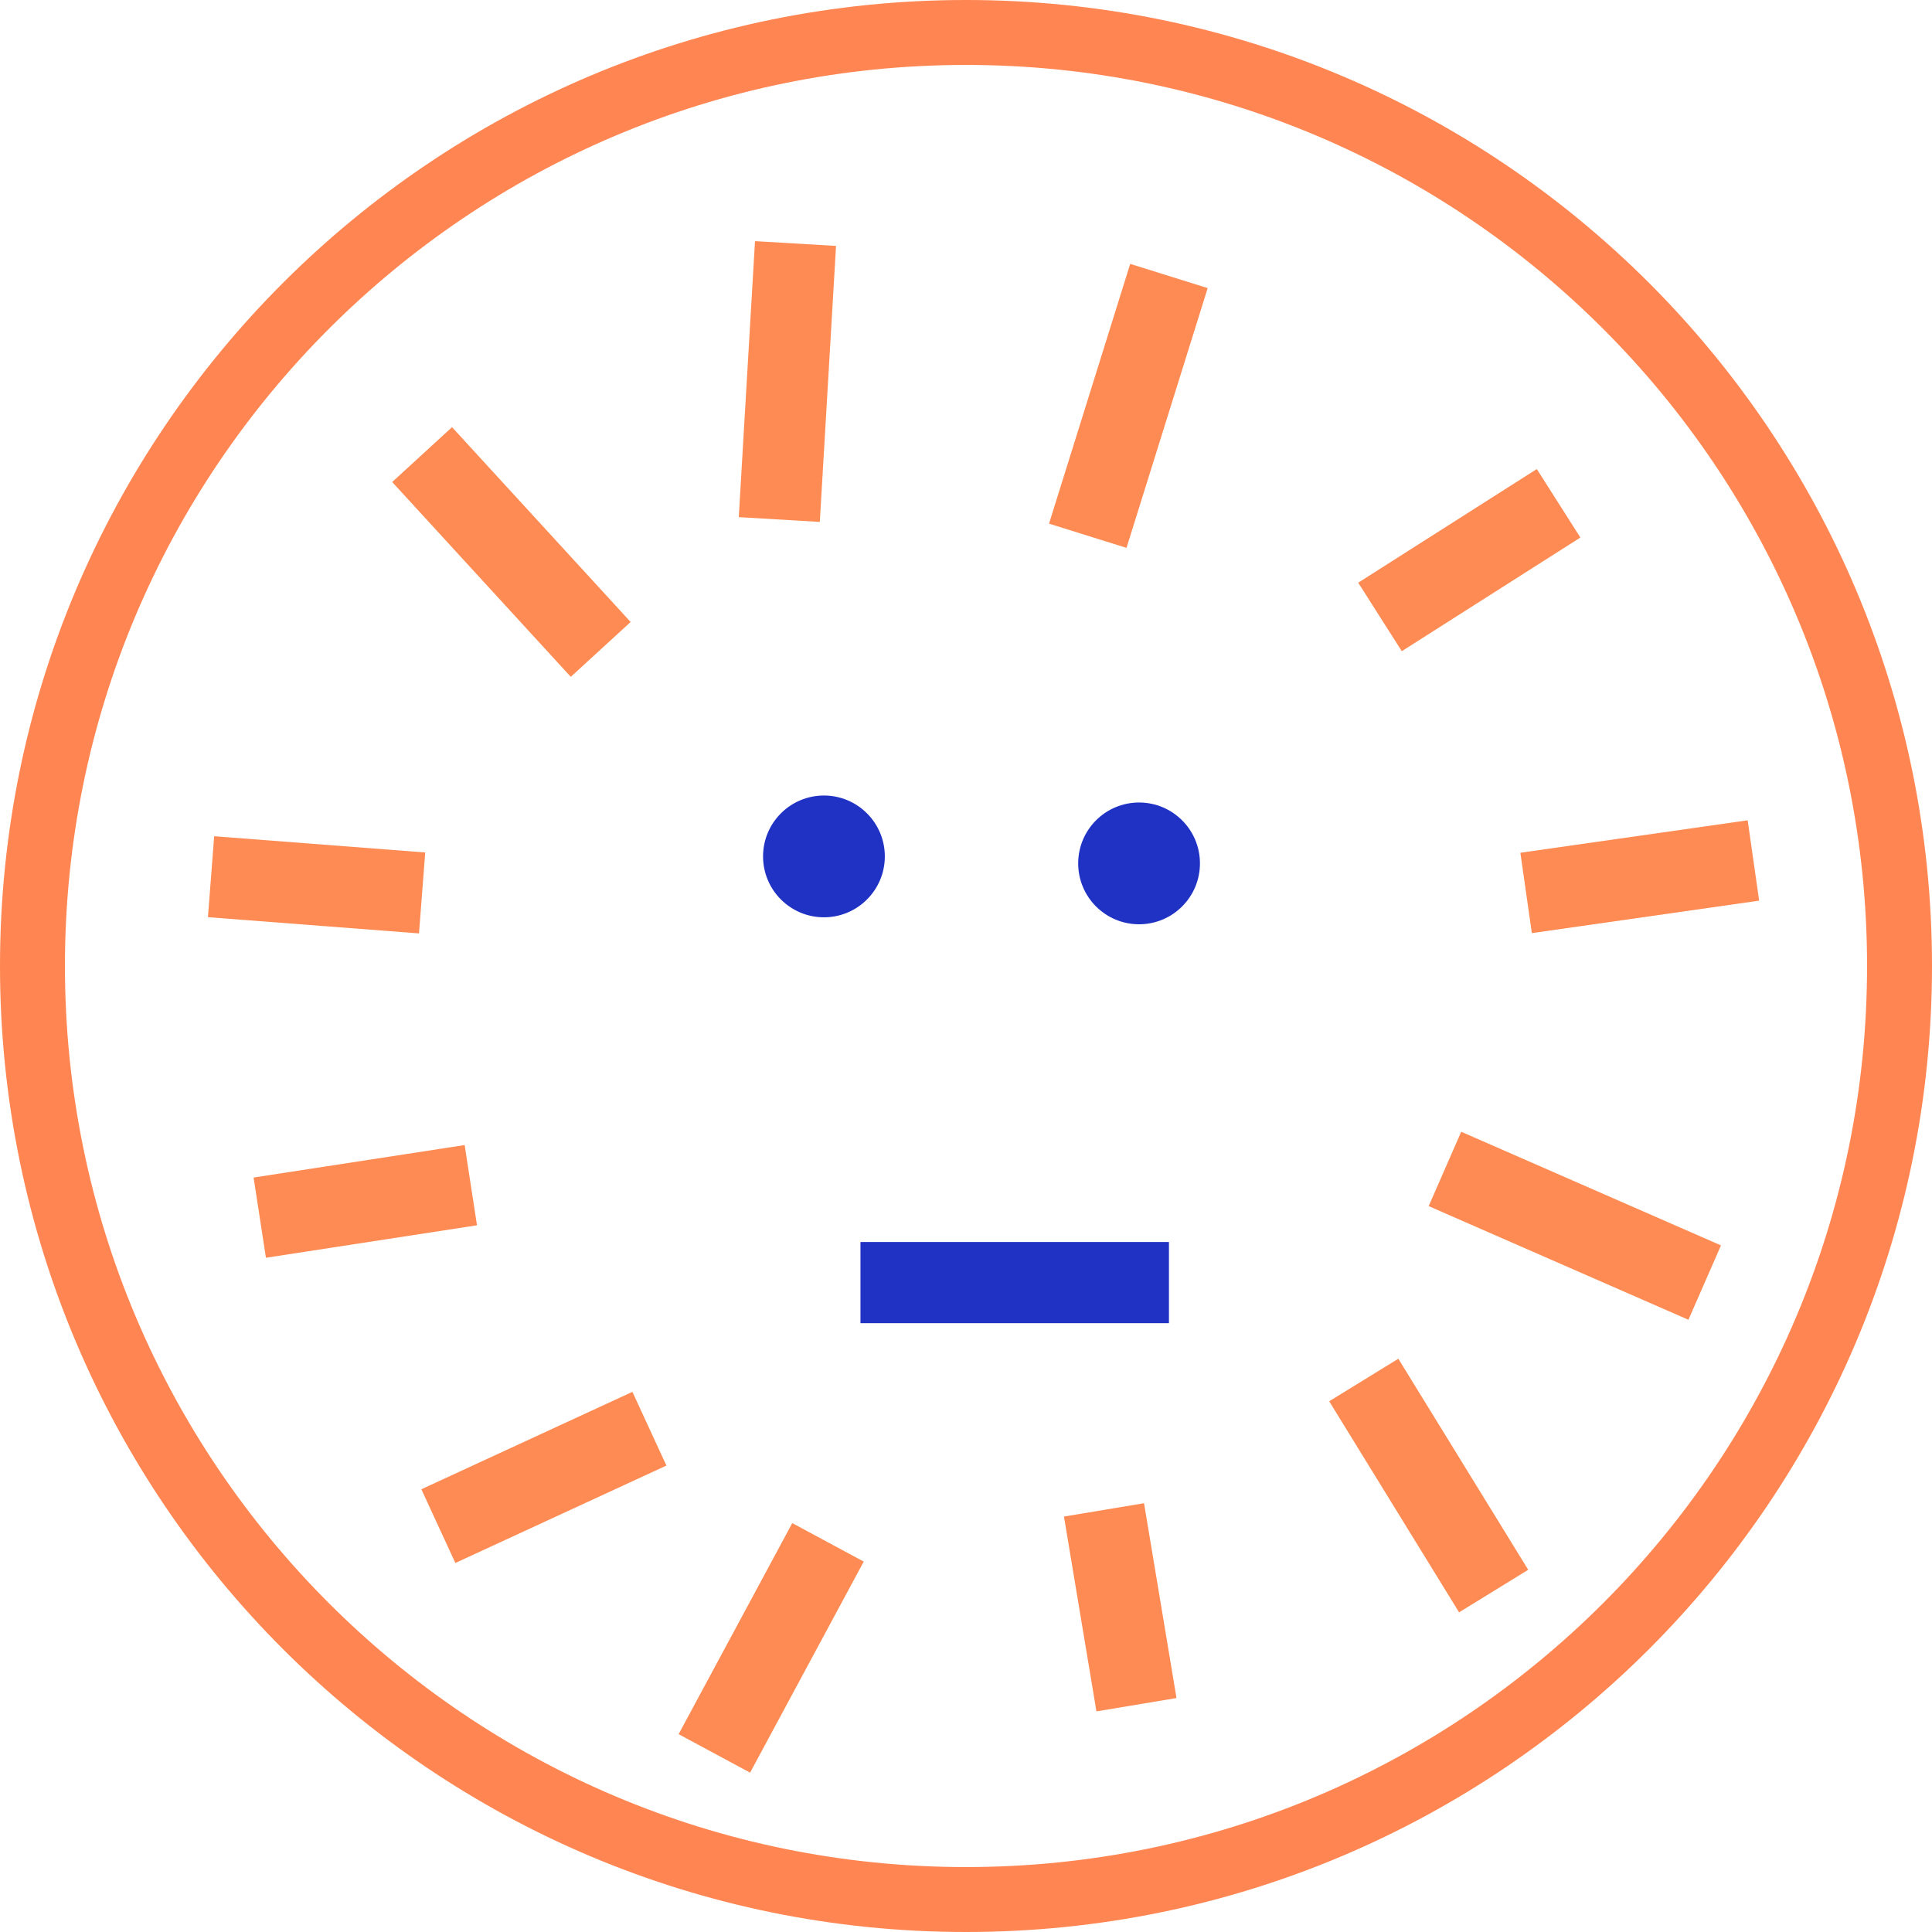
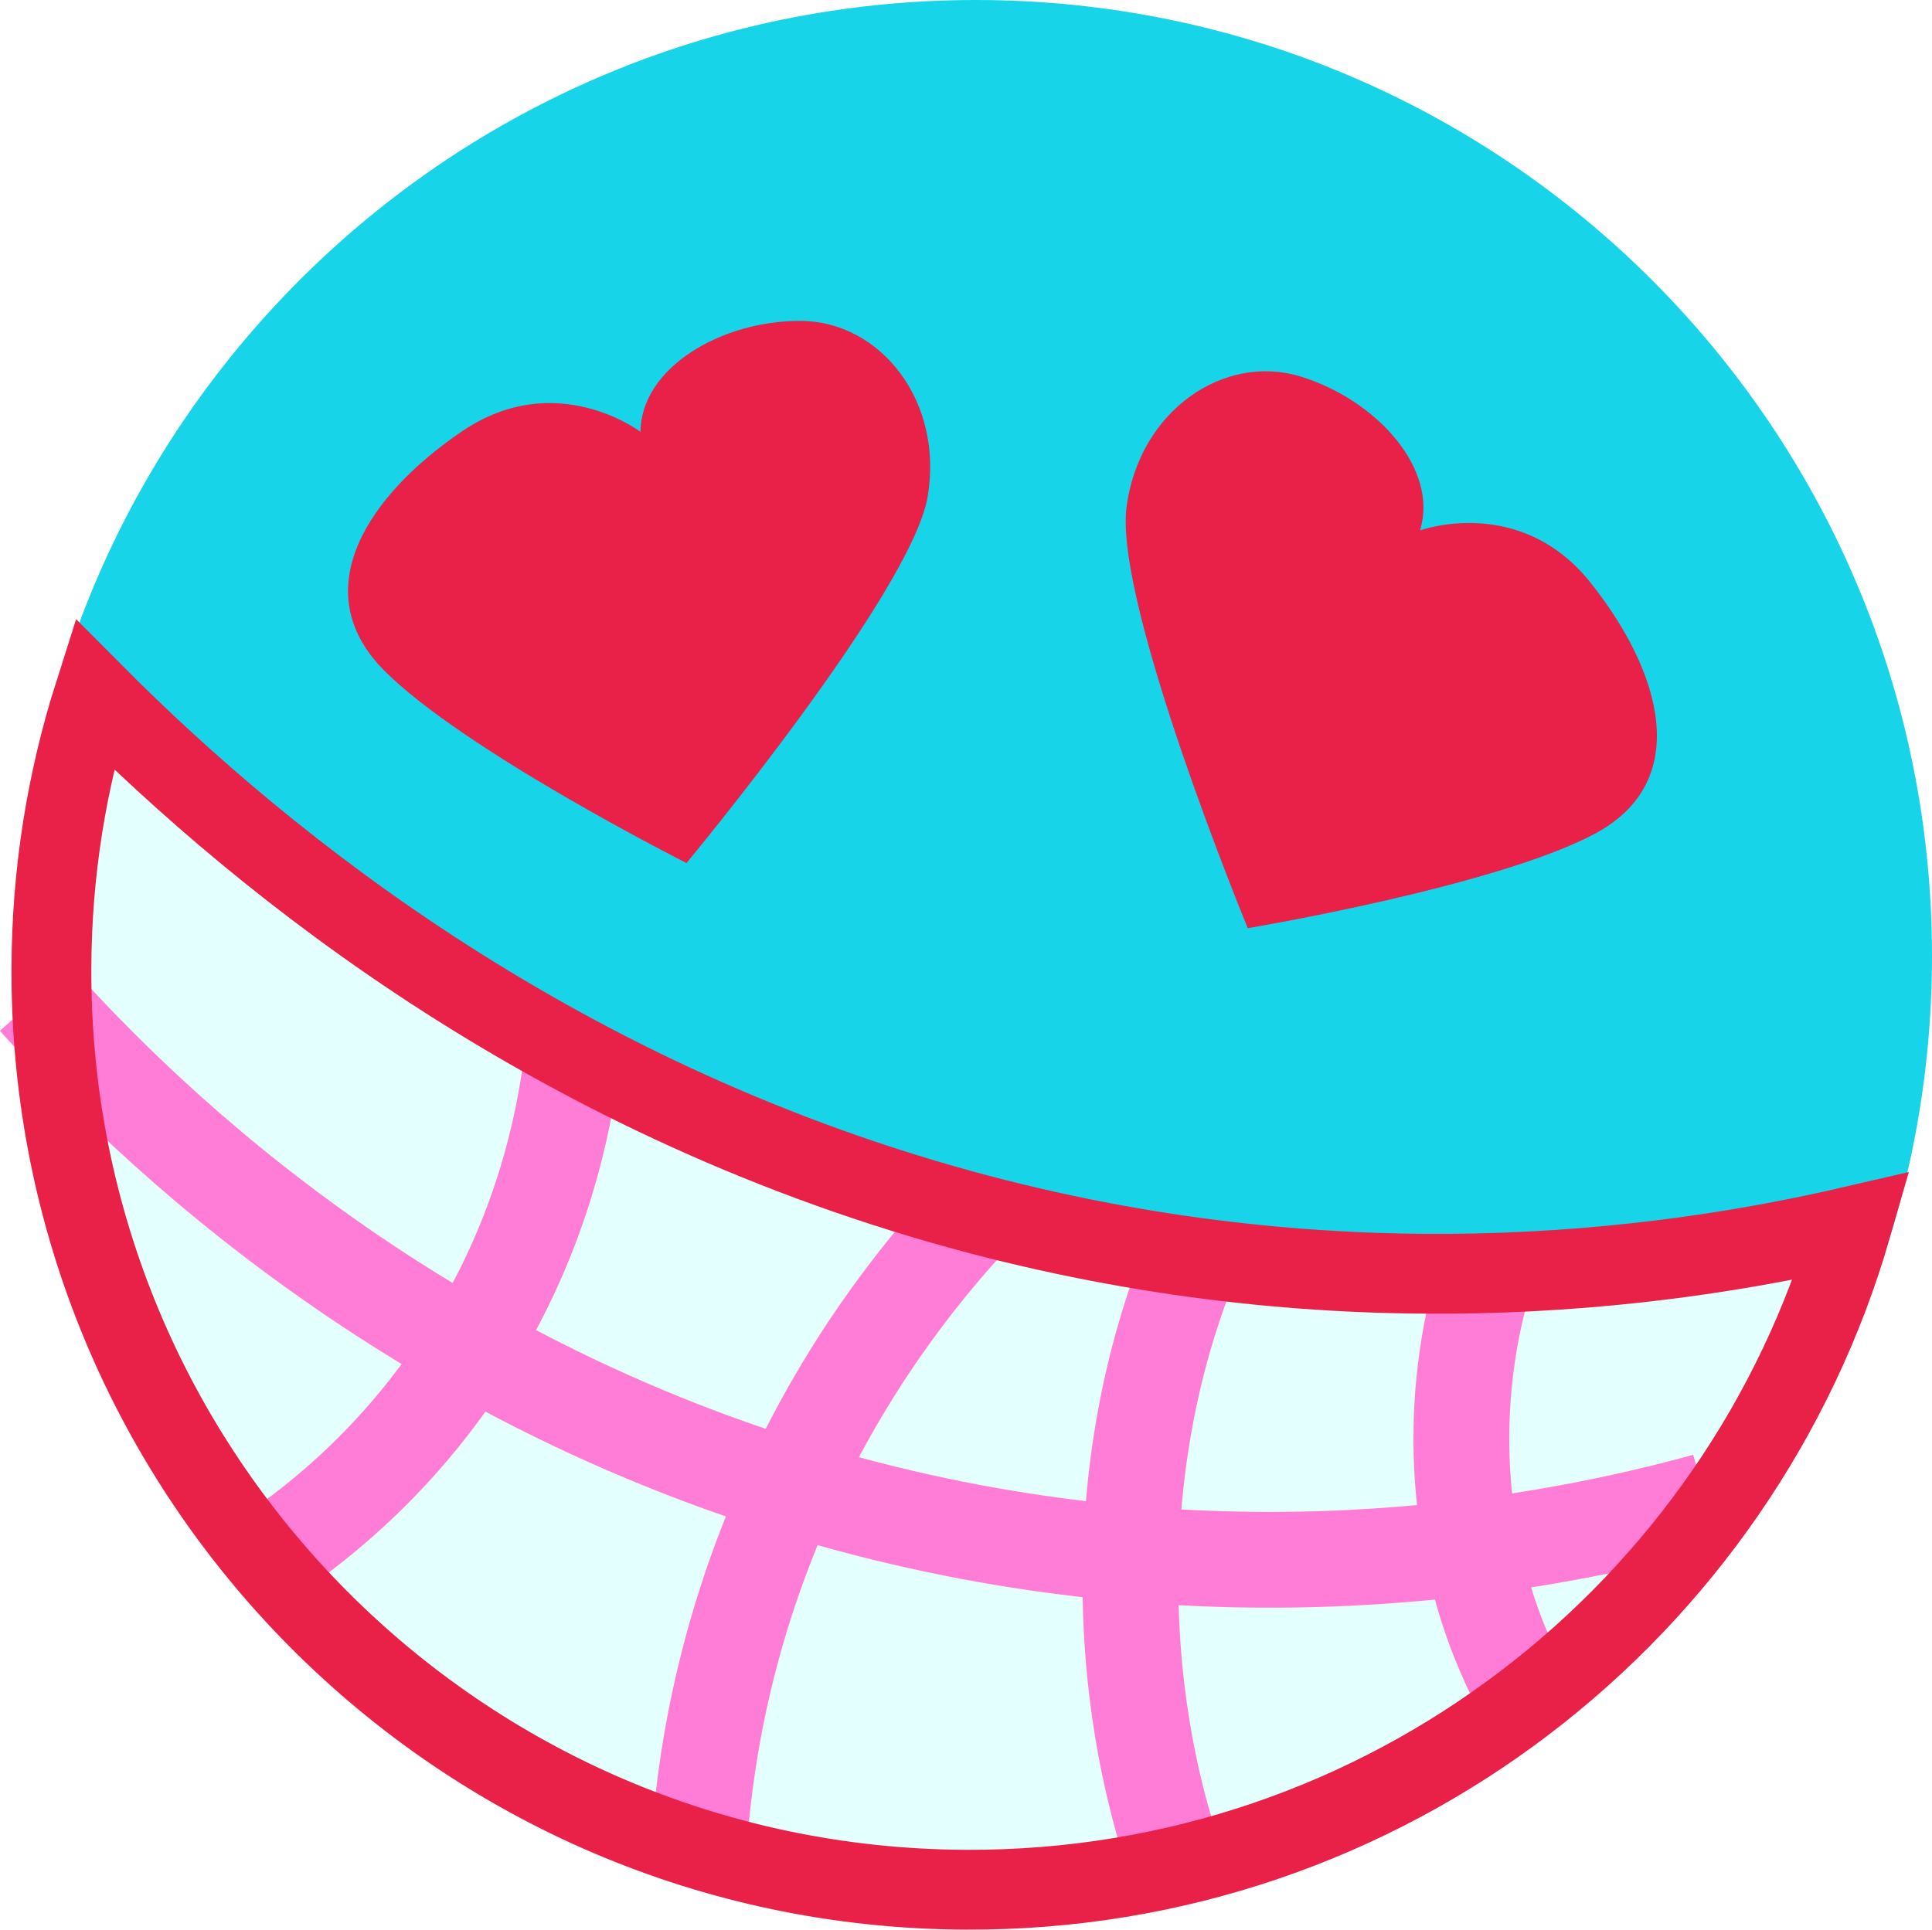
- <svg xmlns="http://www.w3.org/2000/svg" id="Layer_2" viewBox="0 0 119 119">
+ <svg xmlns="http://www.w3.org/2000/svg" id="Layer_2" viewBox="0 0 120.99 120.87">
  <defs>
    <style>
      .cls-1 {
-         stroke: #fd8b53;
+         fill: #18d4e8;
      }

-       .cls-1, .cls-2 {
-         stroke-width: 5px;
+       .cls-2 {
+         stroke: #ff7dd7;
+         stroke-width: 6px;
      }

-       .cls-1, .cls-2, .cls-3 {
+       .cls-2, .cls-3 {
        fill: none;
        stroke-miterlimit: 10;
      }

-       .cls-2 {
-         stroke: #1f32c4;
-       }
- 
      .cls-4 {
-         fill: #1f32c4;
+         fill: #e3fffe;
      }

      .cls-3 {
-         stroke: #ff8652;
-         stroke-width: 4px;
+         stroke: #e92047;
+         stroke-width: 5px;
+       }
+ 
+       .cls-5 {
+         fill: #e92047;
      }
    </style>
  </defs>
  <g id="feutre_emojis">
-     <circle class="cls-3" cx="59.5" cy="59.5" r="57.5" />
-     <line class="cls-1" x1="48" y1="32" x2="49" y2="15" />
-     <line class="cls-1" x1="67" y1="33" x2="72" y2="17" />
-     <line class="cls-1" x1="85" y1="38" x2="96" y2="31" />
-     <line class="cls-1" x1="94" y1="55" x2="108" y2="53" />
-     <line class="cls-1" x1="89" y1="72" x2="105" y2="79" />
-     <line class="cls-1" x1="84" y1="85" x2="92" y2="98" />
-     <line class="cls-1" x1="68" y1="93" x2="70" y2="105" />
-     <line class="cls-1" x1="51" y1="95" x2="44" y2="108" />
-     <line class="cls-1" x1="40" y1="88" x2="27" y2="94" />
-     <line class="cls-1" x1="29" y1="73" x2="16" y2="75" />
-     <line class="cls-1" x1="26" y1="55" x2="13" y2="54" />
-     <line class="cls-1" x1="37" y1="40" x2="26" y2="28" />
-     <line class="cls-2" x1="53" y1="79" x2="72" y2="79" />
-     <circle class="cls-4" cx="50.75" cy="52.75" r="3.75" />
-     <circle class="cls-4" cx="70.16" cy="53.18" r="3.75" />
+     <g>
+       <circle class="cls-1" cx="61.11" cy="59.88" r="59.88" />
+       <path class="cls-4" d="M82.9,79.22l-35.97-6.16L8.04,46.89l-2.47-.5s-2.55,4.48-2.61,17.48c-.06,13,10.86,31.05,16.92,37.48,6.06,6.43,5.89,6.62,22.92,14.14,17.03,7.52,25.92,3.67,46.96-5.24,19.68-8.33,23.66-28.98,24.1-31.62.03-.18.04-.28.04-.28l-31,.86Z" />
+       <path class="cls-5" d="M40.11,27.05s-5.28-4.02-11.15-.05-9.89,9.96-4.92,14.98,18.95,12.08,18.95,12.08c0,0,14.07-16.94,15.1-22.93s-2.95-11.01-7.95-11.03-10.01,2.96-10.03,6.96Z" />
+       <path class="cls-5" d="M88.94,33.22s6.24-2.27,10.66,3.27c4.42,5.54,6.48,12.45.23,15.76s-21.69,5.89-21.69,5.89c0,0-8.39-20.36-7.59-26.39s6.1-9.63,10.88-8.17,8.68,5.8,7.5,9.63Z" />
+       <path class="cls-2" d="M2.23,62.57c6.62,7.39,24.34,25.17,53.2,32.23,22.9,5.61,41.94,1.82,51.4-.78" />
+       <path class="cls-2" d="M18.33,96.44c3.23-2.37,9.03-7.32,13.19-15.69,3.11-6.26,4.1-12.02,4.44-15.73" />
+       <path class="cls-2" d="M43.74,116.05c.32-5.17,1.44-13.08,5.33-21.91,3.67-8.33,8.4-14.29,11.85-18.01" />
+       <path class="cls-2" d="M74.91,78.19c-1.2,2.75-3.79,9.53-4.09,19.12-.26,8.46,1.4,14.88,2.32,17.87" />
+       <path class="cls-2" d="M92.9,80.26c-.66,2.26-2,7.75-1.06,14.66.95,7.02,3.72,11.57,4.94,13.36" />
+       <path class="cls-3" d="M61.31,76.07c-26.11-6.89-44.56-21.69-55.41-32.6-1.72,5.41-2.66,11.17-2.68,17.15-.14,31.76,25.49,57.61,57.25,57.75,26.31.12,48.55-17.47,55.49-41.56-12.43,2.88-31.96,5.24-54.65-.74Z" />
+     </g>
  </g>
</svg>
